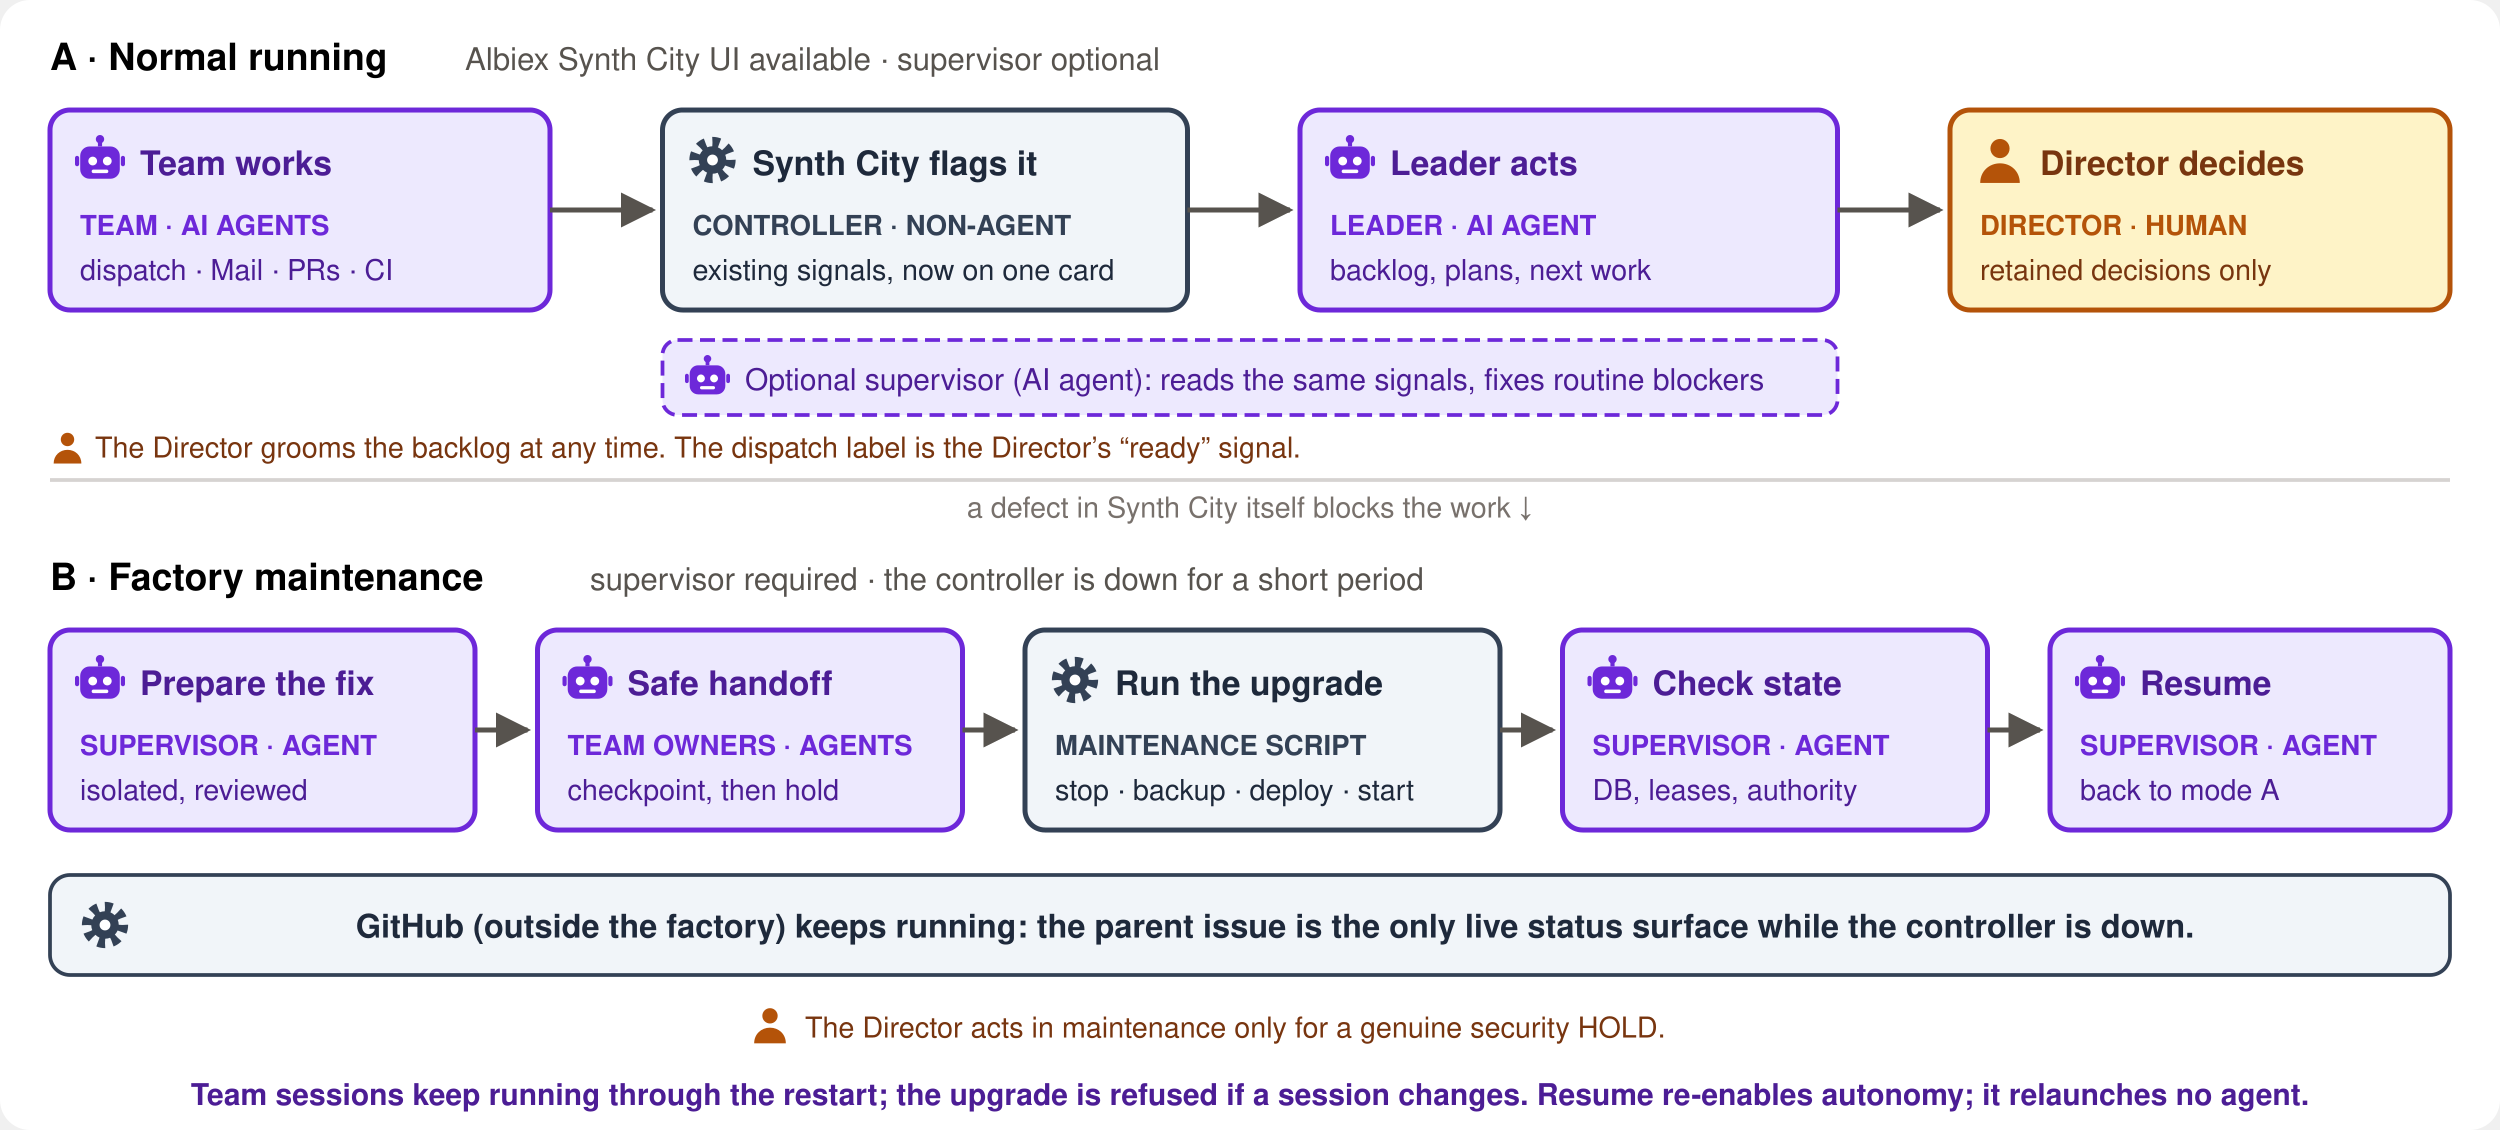
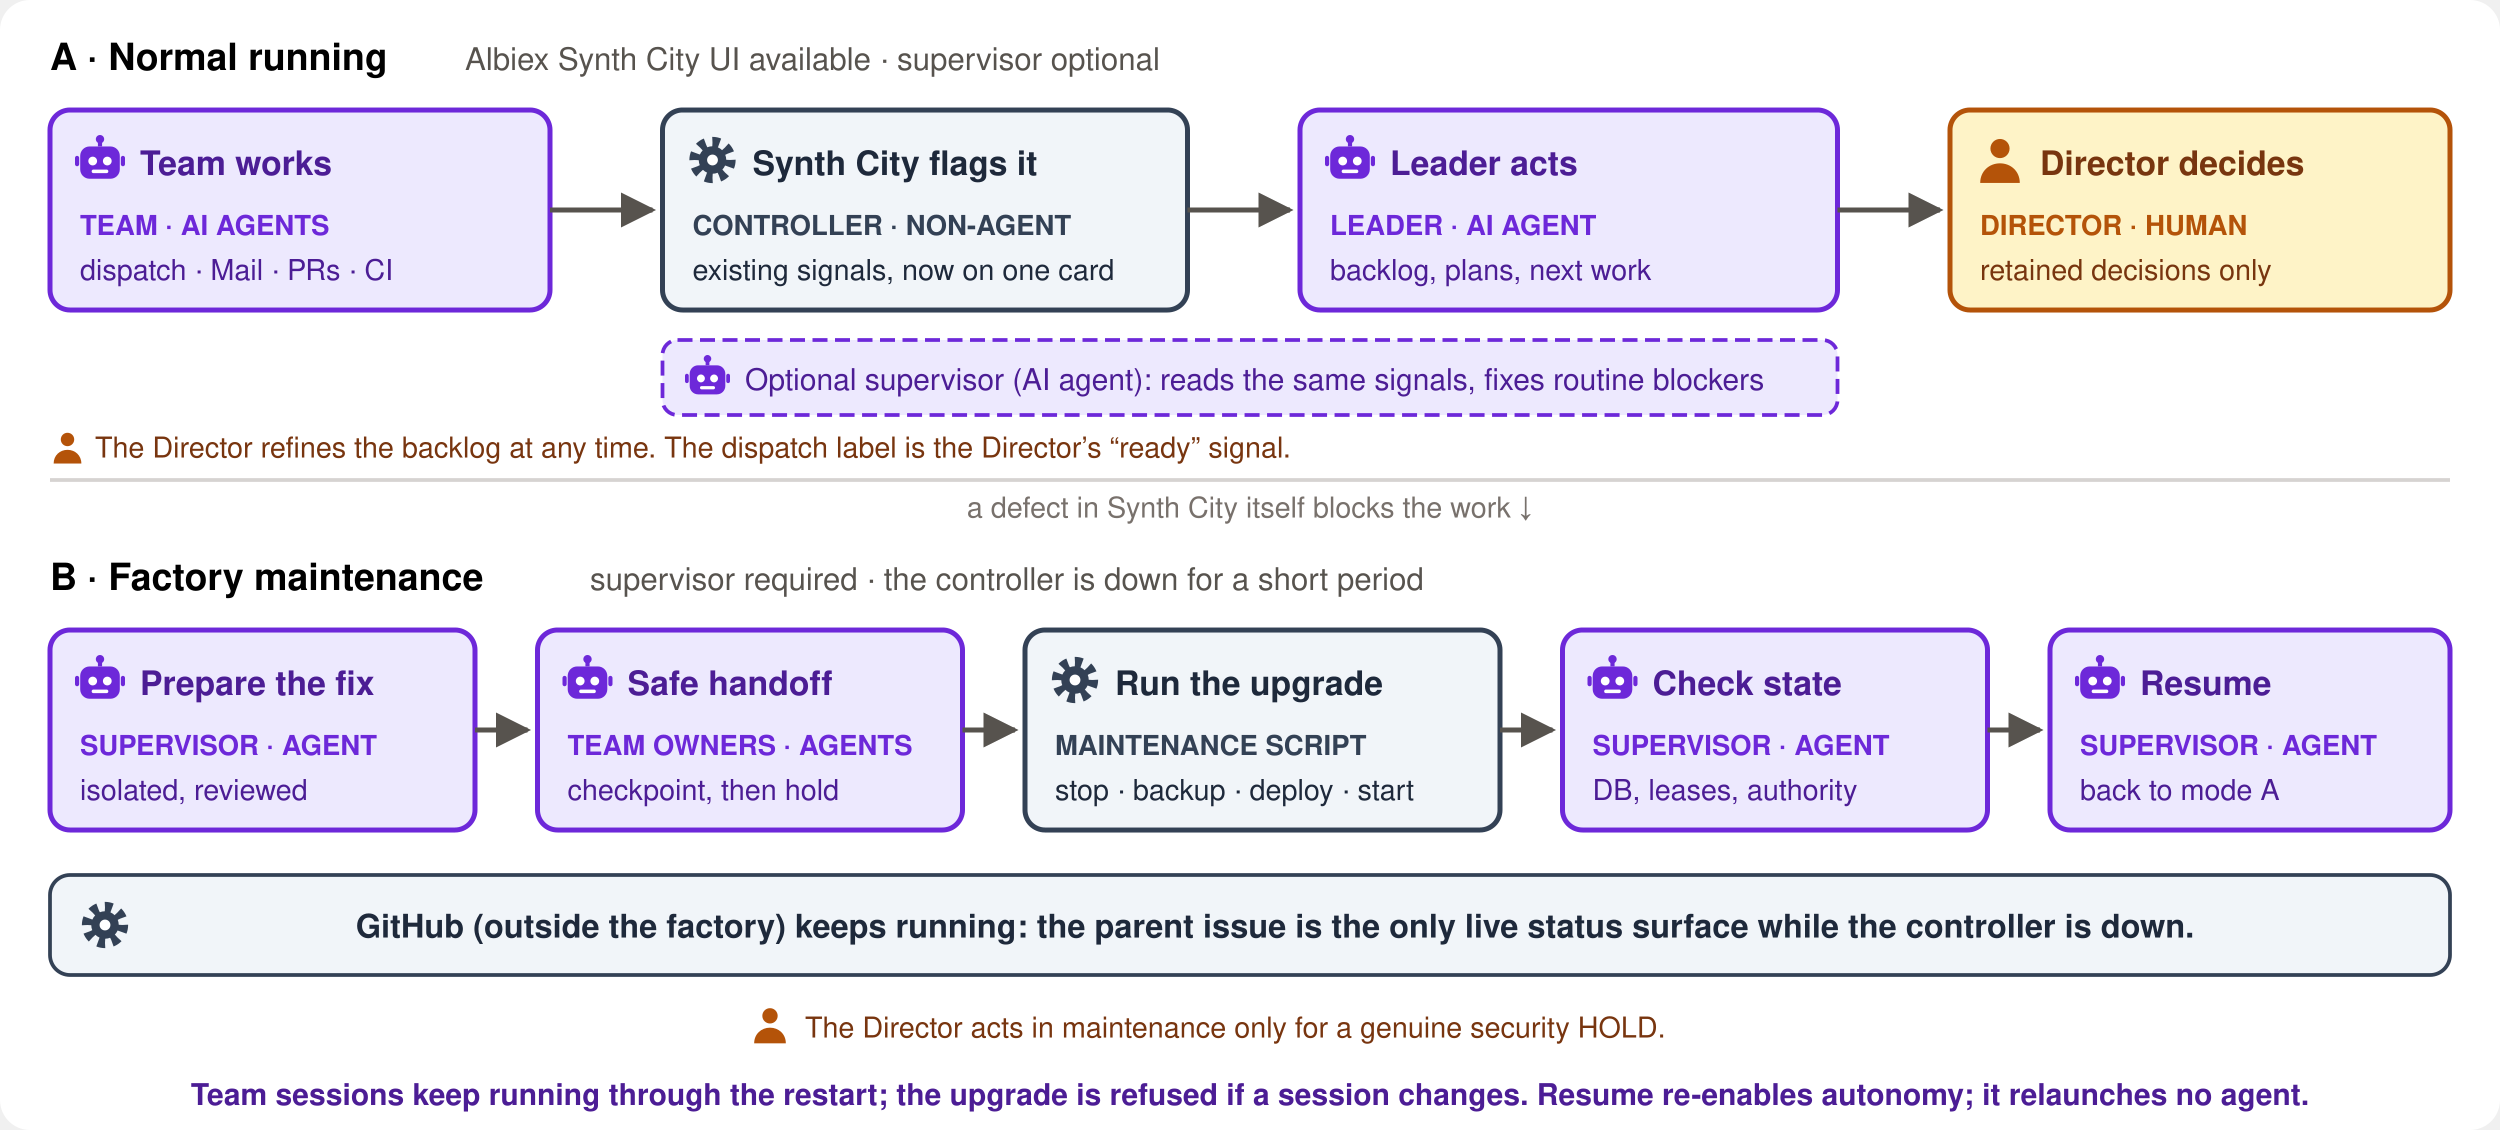
<svg xmlns="http://www.w3.org/2000/svg" viewBox="0 0 1000 452" width="1000" height="452">
  <style>text{font-family:ui-sans-serif,system-ui,-apple-system,"Segoe UI",Helvetica,Arial,sans-serif}</style>
  <defs>
    <symbol id="i-human" viewBox="0 0 24 24">
      <circle cx="12" cy="6.5" r="4.6" />
      <path d="M2.5 23c0-5.6 4.3-9.4 9.5-9.4s9.5 3.8 9.5 9.4z" />
    </symbol>
    <symbol id="i-agent" viewBox="0 0 24 24">
      <rect x="11" y="1.5" width="2" height="4" />
      <circle cx="12" cy="2" r="2" />
      <rect x="2.5" y="5.5" width="19" height="15.5" rx="4.5" />
      <circle cx="8.5" cy="12.5" r="2.1" fill="#fff" />
      <circle cx="15.5" cy="12.5" r="2.1" fill="#fff" />
      <rect x="8" y="16.6" width="8" height="1.7" rx=".8" fill="#fff" />
      <rect x="0" y="10" width="2" height="5" rx="1" />
      <rect x="22" y="10" width="2" height="5" rx="1" />
    </symbol>
    <symbol id="i-system" viewBox="0 0 24 24">
      <circle cx="12" cy="12" r="8.6" fill="none" stroke="currentColor" stroke-width="5" stroke-dasharray="3.4 3.35" />
      <circle cx="12" cy="12" r="6.6" />
      <circle cx="12" cy="12" r="2.6" fill="#fff" />
    </symbol>
  </defs>
  <rect width="100%" height="100%" rx="12" fill="#ffffff" />
  <defs>
    <marker id="a4" viewBox="0 0 10 10" refX="9" refY="5" markerWidth="7" markerHeight="7" orient="auto">
      <path d="M0,0 L10,5 L0,10 z" fill="#57534e" />
    </marker>
  </defs>
  <text x="20" y="28" font-size="15" font-weight="700">A · Normal running</text>
  <text x="186" y="28" font-size="12.5" fill="#57534e">Albiex Synth City UI available · supervisor optional</text>
  <rect x="20" y="44" width="200" height="80" rx="8" fill="#ede9fe" stroke="#6d28d9" stroke-width="2" />
  <use href="#i-agent" x="30" y="54" width="20" height="20" fill="#6d28d9" />
  <text x="56" y="70" font-size="13.5" font-weight="700" fill="#4c1d95">Team works</text>
  <text x="32" y="94" font-size="11" font-weight="700" fill="#6d28d9">TEAM · AI AGENTS</text>
  <text x="32" y="112" font-size="11.5" fill="#4c1d95">dispatch · Mail · PRs · CI</text>
  <rect x="265" y="44" width="210" height="80" rx="8" fill="#f1f5f9" stroke="#334155" stroke-width="2" />
  <use href="#i-system" x="275" y="54" width="20" height="20" fill="#334155" color="#334155" />
  <text x="301" y="70" font-size="13.5" font-weight="700" fill="#1e293b">Synth City flags it</text>
  <text x="277" y="94" font-size="11" font-weight="700" fill="#334155">CONTROLLER · NON-AGENT</text>
  <text x="277" y="112" font-size="11.5" fill="#1e293b">existing signals, now on one card</text>
  <rect x="520" y="44" width="215" height="80" rx="8" fill="#ede9fe" stroke="#6d28d9" stroke-width="2" />
  <use href="#i-agent" x="530" y="54" width="20" height="20" fill="#6d28d9" />
  <text x="556" y="70" font-size="13.5" font-weight="700" fill="#4c1d95">Leader acts</text>
  <text x="532" y="94" font-size="11" font-weight="700" fill="#6d28d9">LEADER · AI AGENT</text>
  <text x="532" y="112" font-size="11.5" fill="#4c1d95">backlog, plans, next work</text>
  <rect x="780" y="44" width="200" height="80" rx="8" fill="#fef3c7" stroke="#b45309" stroke-width="2" />
  <use href="#i-human" x="790" y="54" width="20" height="20" fill="#b45309" />
  <text x="816" y="70" font-size="13.5" font-weight="700" fill="#78350f">Director decides</text>
  <text x="792" y="94" font-size="11" font-weight="700" fill="#b45309">DIRECTOR · HUMAN</text>
  <text x="792" y="112" font-size="11.5" fill="#78350f">retained decisions only</text>
  <path d="M220,84 L261,84" stroke="#57534e" stroke-width="2" marker-end="url(#a4)" />
  <path d="M475,84 L516,84" stroke="#57534e" stroke-width="2" marker-end="url(#a4)" />
  <path d="M735,84 L776,84" stroke="#57534e" stroke-width="2" marker-end="url(#a4)" />
  <rect x="265" y="136" width="470" height="30" rx="6" fill="#ede9fe" stroke="#6d28d9" stroke-width="1.5" stroke-dasharray="6 3" />
  <use href="#i-agent" x="274" y="142" width="18" height="18" fill="#6d28d9" />
  <text x="298" y="156" font-size="12" fill="#4c1d95">Optional supervisor (AI agent): reads the same signals, fixes routine blockers</text>
  <line x1="20" y1="192" x2="980" y2="192" stroke="#d6d3d1" stroke-width="1.5" />
  <use href="#i-human" x="20" y="172" width="14" height="14" fill="#b45309" />
-   <text x="38" y="183" font-size="11.5" fill="#78350f">The Director grooms the backlog at any time. The dispatch label is the Director’s “ready” signal.</text>
+   <text x="38" y="183" font-size="11.5" fill="#78350f">The Director refines the backlog at any time. The dispatch label is the Director’s “ready” signal.</text>
  <text x="500" y="207" text-anchor="middle" font-size="11.5" fill="#78716c">a defect in Synth City itself blocks the work ↓</text>
  <text x="20" y="236" font-size="15" font-weight="700">B · Factory maintenance</text>
  <text x="236" y="236" font-size="12.5" fill="#57534e">supervisor required · the controller is down for a short period</text>
  <g>
    <rect x="20" y="252" width="170" height="80" rx="8" fill="#ede9fe" stroke="#6d28d9" stroke-width="2" />
    <use href="#i-agent" x="30" y="262" width="20" height="20" fill="#6d28d9" />
    <text x="56" y="278" font-size="13.5" font-weight="700" fill="#4c1d95">Prepare the fix</text>
    <text x="32" y="302" font-size="11" font-weight="700" fill="#6d28d9">SUPERVISOR · AGENT</text>
    <text x="32" y="320" font-size="11.5" fill="#4c1d95">isolated, reviewed</text>
    <rect x="215" y="252" width="170" height="80" rx="8" fill="#ede9fe" stroke="#6d28d9" stroke-width="2" />
    <use href="#i-agent" x="225" y="262" width="20" height="20" fill="#6d28d9" />
    <text x="251" y="278" font-size="13.5" font-weight="700" fill="#4c1d95">Safe handoff</text>
    <text x="227" y="302" font-size="11" font-weight="700" fill="#6d28d9">TEAM OWNERS · AGENTS</text>
    <text x="227" y="320" font-size="11.5" fill="#4c1d95">checkpoint, then hold</text>
    <rect x="410" y="252" width="190" height="80" rx="8" fill="#f1f5f9" stroke="#334155" stroke-width="2" />
    <use href="#i-system" x="420" y="262" width="20" height="20" fill="#334155" color="#334155" />
    <text x="446" y="278" font-size="13.5" font-weight="700" fill="#1e293b">Run the upgrade</text>
    <text x="422" y="302" font-size="11" font-weight="700" fill="#334155">MAINTENANCE SCRIPT</text>
    <text x="422" y="320" font-size="11.5" fill="#1e293b">stop · backup · deploy · start</text>
    <rect x="625" y="252" width="170" height="80" rx="8" fill="#ede9fe" stroke="#6d28d9" stroke-width="2" />
    <use href="#i-agent" x="635" y="262" width="20" height="20" fill="#6d28d9" />
    <text x="661" y="278" font-size="13.5" font-weight="700" fill="#4c1d95">Check state</text>
    <text x="637" y="302" font-size="11" font-weight="700" fill="#6d28d9">SUPERVISOR · AGENT</text>
    <text x="637" y="320" font-size="11.5" fill="#4c1d95">DB, leases, authority</text>
    <rect x="820" y="252" width="160" height="80" rx="8" fill="#ede9fe" stroke="#6d28d9" stroke-width="2" />
    <use href="#i-agent" x="830" y="262" width="20" height="20" fill="#6d28d9" />
    <text x="856" y="278" font-size="13.5" font-weight="700" fill="#4c1d95">Resume</text>
    <text x="832" y="302" font-size="11" font-weight="700" fill="#6d28d9">SUPERVISOR · AGENT</text>
    <text x="832" y="320" font-size="11.5" fill="#4c1d95">back to mode A</text>
  </g>
  <path d="M190,292 L211,292" stroke="#57534e" stroke-width="2" marker-end="url(#a4)" />
  <path d="M385,292 L406,292" stroke="#57534e" stroke-width="2" marker-end="url(#a4)" />
  <path d="M600,292 L621,292" stroke="#57534e" stroke-width="2" marker-end="url(#a4)" />
  <path d="M795,292 L816,292" stroke="#57534e" stroke-width="2" marker-end="url(#a4)" />
  <rect x="20" y="350" width="960" height="40" rx="8" fill="#f1f5f9" stroke="#334155" stroke-width="1.5" />
  <use href="#i-system" x="32" y="360" width="20" height="20" fill="#334155" color="#334155" />
  <text x="510" y="375" text-anchor="middle" font-size="13" font-weight="700" fill="#1e293b">GitHub (outside the factory) keeps running: the parent issue is the only live status surface while the controller is down.</text>
  <use href="#i-human" x="300" y="402" width="16" height="16" fill="#b45309" />
  <text x="322" y="415" font-size="11.5" fill="#78350f">The Director acts in maintenance only for a genuine security HOLD.</text>
  <text x="500" y="442" text-anchor="middle" font-size="12" font-weight="700" fill="#4c1d95">Team sessions keep running through the restart; the upgrade is refused if a session changes. Resume re-enables autonomy; it relaunches no agent.</text>
</svg>
